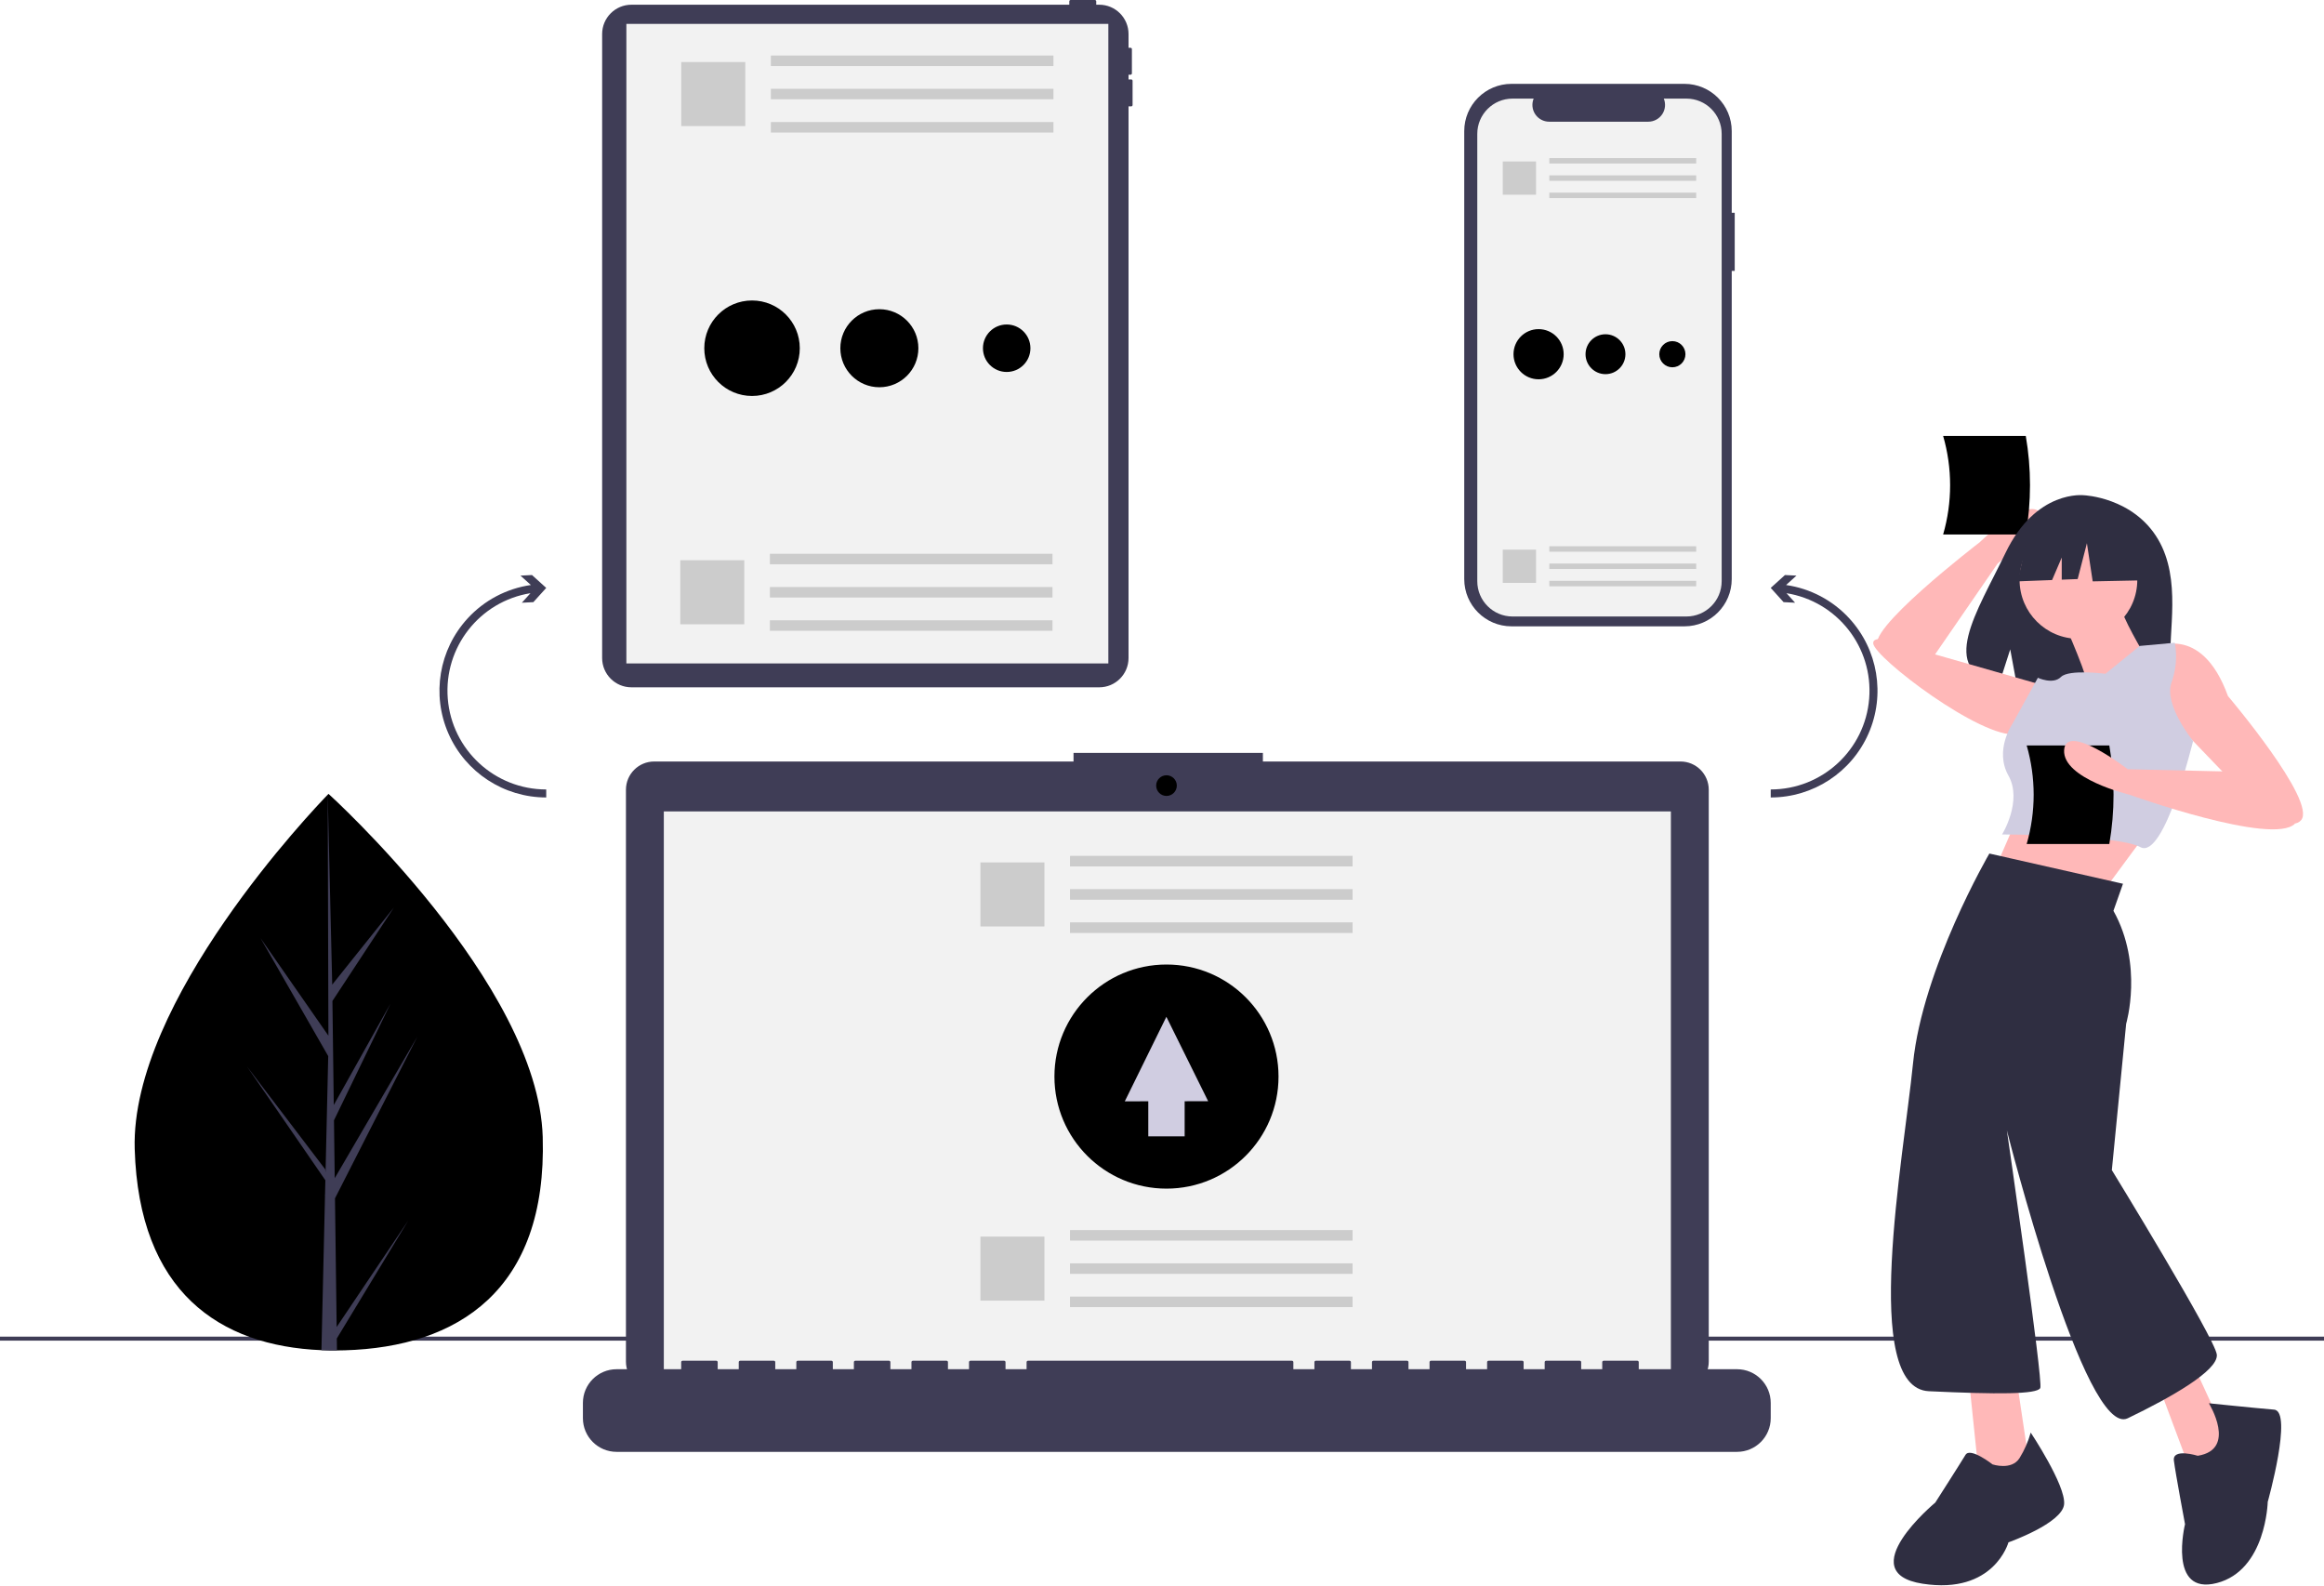
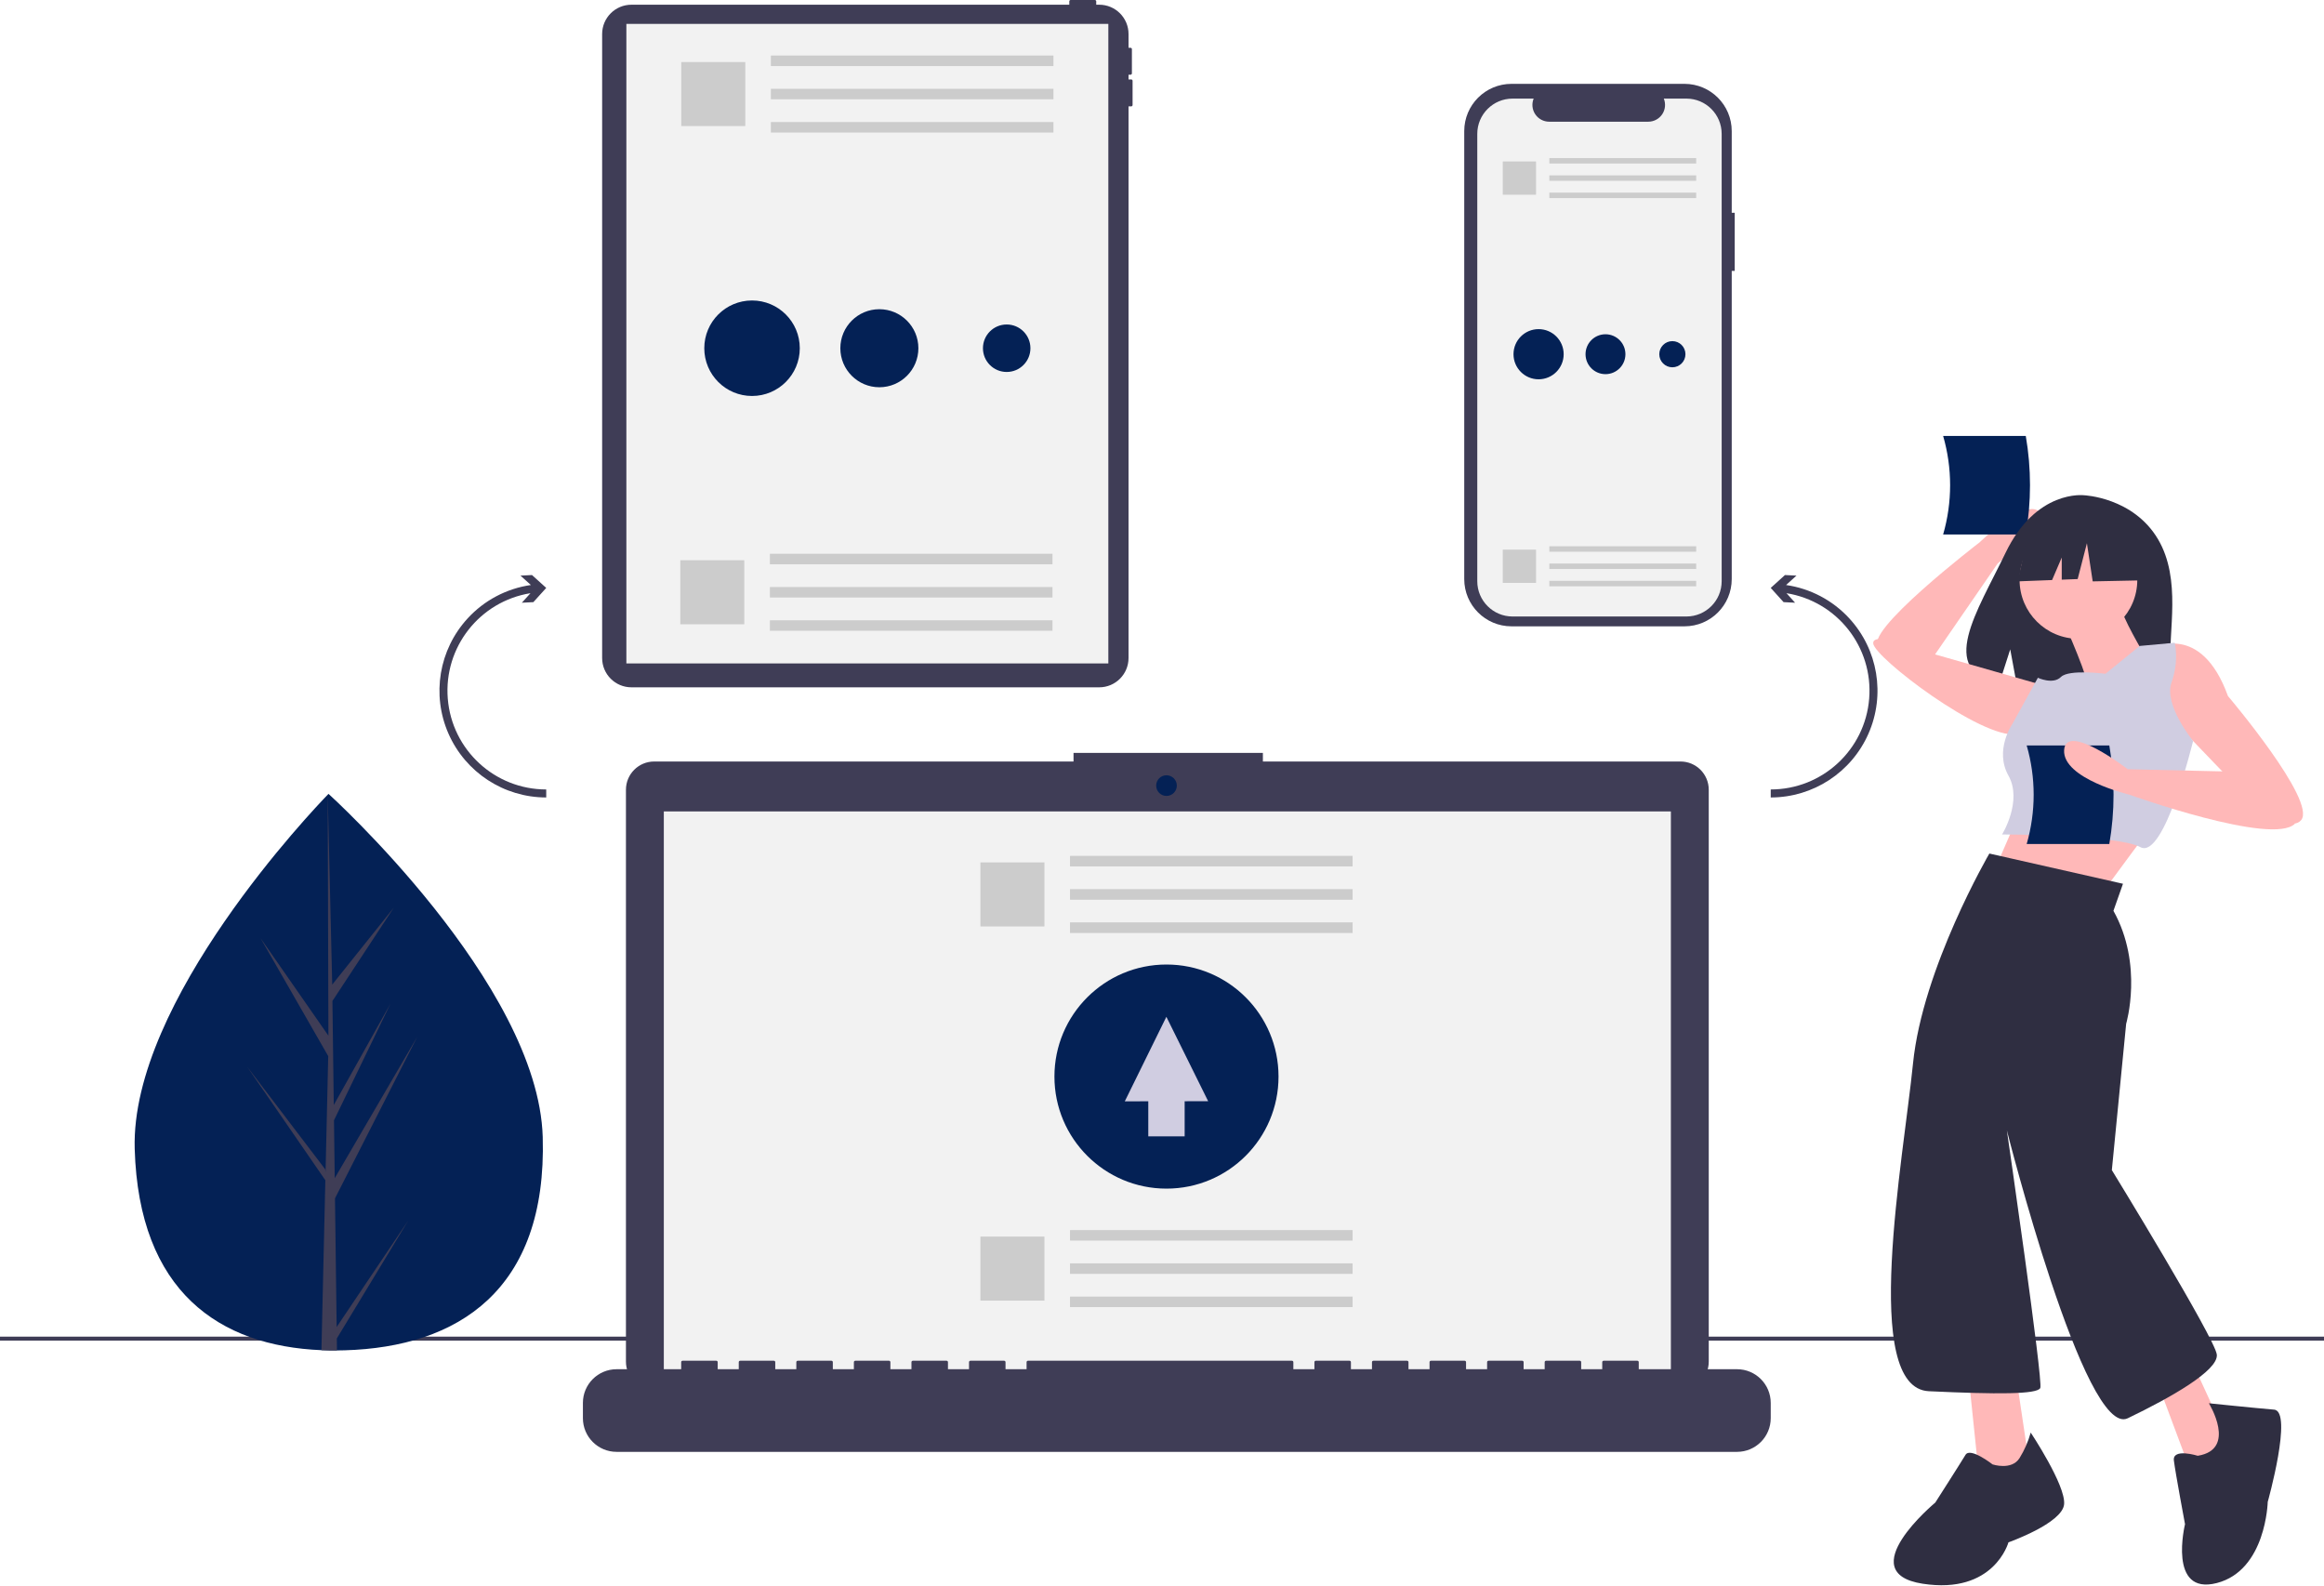
<svg xmlns="http://www.w3.org/2000/svg" id="b788e214-8c62-4533-b5b0-3b3e1bf4c8d8" data-name="Layer 1" width="1161.522" height="792.25" viewBox="0 0 1161.522 792.25">
  <path d="M584.621,93.574h-1.346v-2.355h1.009a.673.673,0,0,0,.673-.673V78.435a.673.673,0,0,0-.673-.673h-1.009V70.883a14.653,14.653,0,0,0-14.653-14.653h-1.495V54.548a.673.673,0,0,0-.673-.673H554.342a.673.673,0,0,0-.673.673v1.682H334.837a14.653,14.653,0,0,0-14.653,14.653v311.838a14.653,14.653,0,0,0,14.653,14.653H568.622a14.653,14.653,0,0,0,14.653-14.653V107.032h1.346a.673.673,0,0,0,.673-.673V94.247A.673.673,0,0,0,584.621,93.574Z" transform="translate(-19.23898 -53.87484)" fill="#3f3d56" />
  <rect x="313.055" y="11.94" width="240.89" height="319.62" fill="#f2f2f2" />
  <rect y="668" width="1161.522" height="2" fill="#3f3d56" />
-   <path d="M290.491,622.122c2.243,76.794-42.627,104.937-98.938,106.581q-1.962.057-3.906.07-3.917.03-7.758-.13c-50.927-2.114-91.24-29.148-93.325-100.566-2.158-73.909,89.578-169.939,96.461-177.042.006-0.0.006-0.0.012-.007.261-.271.395-.406.395-.406S288.249,545.335,290.491,622.122Z" transform="translate(-19.23898 -53.87484)" fill="#000000" />
+   <path d="M290.491,622.122c2.243,76.794-42.627,104.937-98.938,106.581q-1.962.057-3.906.07-3.917.03-7.758-.13c-50.927-2.114-91.24-29.148-93.325-100.566-2.158-73.909,89.578-169.939,96.461-177.042.006-0.0.006-0.0.012-.007.261-.271.395-.406.395-.406S288.249,545.335,290.491,622.122Z" transform="translate(-19.23898 -53.87484)" fill="#042155" />
  <path d="M187.499,717.066l35.771-53.194-35.697,58.917.075,5.986q-3.917.03-7.758-.13l1.774-76.942-.049-.594.065-.115.17-7.271-39.173-56.875,39.127,51.433.139,1.537,1.34-58.133L149.447,522.719l33.931,48.754-.354-120.436.001-.401.012.394,2.246,94.92,30.836-38.557-30.736,46.734.673,51.999,28.376-50.749-28.272,58.393.375,28.914,41.266-70.692-41.141,80.779Z" transform="translate(-19.23898 -53.87484)" fill="#3f3d56" />
  <path d="M886.239,160.207h-1.49V119.4A23.618,23.618,0,0,0,861.131,95.781H774.675a23.618,23.618,0,0,0-23.618,23.618V343.273a23.618,23.618,0,0,0,23.618,23.618H861.131a23.618,23.618,0,0,0,23.618-23.618V189.255H886.239Z" transform="translate(-19.23898 -53.87484)" fill="#3f3d56" />
  <path d="M879.72,120.788V344.335a17.639,17.639,0,0,1-17.635,17.642H775.211a17.638,17.638,0,0,1-17.635-17.642V120.788a17.637,17.637,0,0,1,17.635-17.635h10.54a8.379,8.379,0,0,0,7.759,11.542h49.53a8.379,8.379,0,0,0,7.759-11.542h11.285A17.637,17.637,0,0,1,879.72,120.788Z" transform="translate(-19.23898 -53.87484)" fill="#f2f2f2" />
  <rect x="774.348" y="79" width="73.396" height="2.727" fill="#ccc" />
  <rect x="774.348" y="87.636" width="73.396" height="2.727" fill="#ccc" />
  <rect x="774.348" y="96.273" width="73.396" height="2.727" fill="#ccc" />
  <rect x="751.073" y="80.686" width="16.629" height="16.629" fill="#ccc" />
  <rect x="774.348" y="273" width="73.396" height="2.727" fill="#ccc" />
  <rect x="774.348" y="281.636" width="73.396" height="2.727" fill="#ccc" />
  <rect x="774.348" y="290.273" width="73.396" height="2.727" fill="#ccc" />
  <rect x="751.073" y="274.685" width="16.629" height="16.629" fill="#ccc" />
  <path d="M859.147,434.443H650.425v-4.302H555.783v4.302H346.201a14.118,14.118,0,0,0-14.118,14.118V734.365a14.118,14.118,0,0,0,14.118,14.118H859.147a14.118,14.118,0,0,0,14.118-14.118V448.561A14.118,14.118,0,0,0,859.147,434.443Z" transform="translate(-19.23898 -53.87484)" fill="#3f3d56" />
  <rect x="331.772" y="405.519" width="503.325" height="283.927" fill="#f2f2f2" />
-   <circle cx="583.005" cy="392.613" r="5.162" fill="#000000" />
+   <circle cx="583.005" cy="392.613" r="5.162" fill="#042155" />
  <path d="M887.397,738.159H838.276v-3.539a.702.702,0,0,0-.702-.702H820.733a.702.702,0,0,0-.702.702v3.539h-10.526v-3.539a.702.702,0,0,0-.702-.702H791.962a.702.702,0,0,0-.702.702v3.539h-10.526v-3.539a.702.702,0,0,0-.702-.702H763.191a.702.702,0,0,0-.702.702v3.539H751.963v-3.539a.702.702,0,0,0-.702-.702H734.42a.702.702,0,0,0-.702.702v3.539H723.192v-3.539a.702.702,0,0,0-.702-.702H705.649a.702.702,0,0,0-.702.702v3.539h-10.526v-3.539a.702.702,0,0,0-.702-.702H676.878a.702.702,0,0,0-.702.702v3.539h-10.526v-3.539a.702.702,0,0,0-.702-.702H533.022a.702.702,0,0,0-.702.702v3.539h-10.526v-3.539a.702.702,0,0,0-.702-.702H504.251a.702.702,0,0,0-.702.702v3.539h-10.526v-3.539a.702.702,0,0,0-.702-.702H475.48a.702.702,0,0,0-.702.702v3.539h-10.526v-3.539a.702.702,0,0,0-.702-.702H446.709a.702.702,0,0,0-.702.702v3.539h-10.526v-3.539a.702.702,0,0,0-.702-.702H417.938a.702.702,0,0,0-.702.702v3.539h-10.526v-3.539a.702.702,0,0,0-.702-.702H389.167a.702.702,0,0,0-.702.702v3.539h-10.526v-3.539a.702.702,0,0,0-.702-.702H360.396a.702.702,0,0,0-.702.702v3.539H327.415a16.842,16.842,0,0,0-16.842,16.842v7.615a16.842,16.842,0,0,0,16.842,16.842H887.397A16.842,16.842,0,0,0,904.239,762.616v-7.615A16.842,16.842,0,0,0,887.397,738.159Z" transform="translate(-19.23898 -53.87484)" fill="#3f3d56" />
  <rect x="534.788" y="427.757" width="141.24" height="5.248" fill="#e6e6e6" />
  <rect x="534.788" y="444.376" width="141.24" height="5.248" fill="#e6e6e6" />
  <rect x="534.788" y="460.995" width="141.24" height="5.248" fill="#e6e6e6" />
  <rect x="534.788" y="427.757" width="141.24" height="5.248" fill="#ccc" />
  <rect x="534.788" y="444.376" width="141.24" height="5.248" fill="#ccc" />
  <rect x="534.788" y="460.995" width="141.24" height="5.248" fill="#ccc" />
  <rect x="490" y="431" width="32" height="32" fill="#ccc" />
  <rect x="534.788" y="614.756" width="141.24" height="5.248" fill="#ccc" />
  <rect x="534.788" y="631.376" width="141.24" height="5.248" fill="#ccc" />
  <rect x="534.788" y="647.995" width="141.24" height="5.248" fill="#ccc" />
  <rect x="490" y="618" width="32" height="32" fill="#ccc" />
  <path d="M943.511,362.922a53.197,53.197,0,0,0-31.606-16.678l5.198-4.696-5.751-.29-7.115,6.431,6.431,7.115,5.751.29-4.309-4.764a49.359,49.359,0,0,1-7.872,98.087v4a53.364,53.364,0,0,0,39.272-89.494Z" transform="translate(-19.23898 -53.87484)" fill="#3f3d56" />
  <path d="M252.967,362.922a53.197,53.197,0,0,1,31.606-16.678l-5.198-4.696,5.751-.29,7.115,6.431-6.431,7.115-5.751.29,4.309-4.764a49.359,49.359,0,0,0,7.872,98.087v4a53.364,53.364,0,0,1-39.272-89.494Z" transform="translate(-19.23898 -53.87484)" fill="#3f3d56" />
  <rect x="385.274" y="27.756" width="141.24" height="5.248" fill="#ccc" />
  <rect x="385.274" y="44.376" width="141.24" height="5.248" fill="#ccc" />
  <rect x="385.274" y="60.995" width="141.24" height="5.248" fill="#ccc" />
  <rect x="340.486" y="31" width="32" height="32" fill="#ccc" />
  <rect x="384.788" y="276.757" width="141.24" height="5.248" fill="#ccc" />
  <rect x="384.788" y="293.376" width="141.24" height="5.248" fill="#ccc" />
  <rect x="384.788" y="309.995" width="141.24" height="5.248" fill="#ccc" />
  <rect x="340" y="280" width="32" height="32" fill="#ccc" />
  <path d="M985.771,381.797l31.894-46.306s27.773-22.269,19.813-26.605-28.8,15.993-28.8,15.993-60.124,46.093-50.21,52.526S985.771,381.797,985.771,381.797Z" transform="translate(-19.23898 -53.87484)" fill="#ffb8b8" />
-   <path d="M990.406,320.986h41.304a144.462,144.462,0,0,0,0-49.247H990.406A88.611,88.611,0,0,1,990.406,320.986Z" transform="translate(-19.23898 -53.87484)" fill="#000000" />
+   <path d="M990.406,320.986h41.304a144.462,144.462,0,0,0,0-49.247H990.406A88.611,88.611,0,0,1,990.406,320.986Z" transform="translate(-19.23898 -53.87484)" fill="#042155" />
  <path d="M1097.791,323.336c-12.412-20.973-36.969-21.95-36.969-21.95s-23.929-3.06-39.279,28.882c-14.308,29.773-34.054,58.519-3.179,65.488l5.577-17.358,3.454,18.65a120.807,120.807,0,0,0,13.21.226c33.065-1.068,64.554.312,63.54-11.553C1102.797,369.948,1109.734,343.516,1097.791,323.336Z" transform="translate(-19.23898 -53.87484)" fill="#2f2e41" />
  <path d="M1031.796,452.616l-15.9,36.57,55.651,8.745s26.235-35.775,28.62-38.16Z" transform="translate(-19.23898 -53.87484)" fill="#ffb8b8" />
  <circle cx="1038.792" cy="289.825" r="29.415" fill="#ffb8b8" />
  <path d="M1050.876,365.165s13.515,30.21,11.925,33.39,28.62-16.695,28.62-16.695-12.72-21.465-11.925-24.645Z" transform="translate(-19.23898 -53.87484)" fill="#ffb8b8" />
  <path d="M1095.396,377.885s23.85-13.515,37.365,23.85c0,0,44.52,52.471,36.57,62.011s-38.16-23.055-38.16-23.055l-19.08-19.875s-27.03-7.155-24.645-22.26S1095.396,377.885,1095.396,377.885Z" transform="translate(-19.23898 -53.87484)" fill="#ffb8b8" />
  <path d="M1039.746,396.17l-55.651-15.9s-29.415-11.925-28.62-4.77,54.061,47.701,71.551,45.316S1039.746,396.17,1039.746,396.17Z" transform="translate(-19.23898 -53.87484)" fill="#ffb8b8" />
  <path d="M1071.546,390.605s-18.285-2.385-22.26,1.59-11.528.398-11.528.398L1025.038,415.648s-9.143,13.118-1.988,25.838-3.18,29.415-3.18,29.415,57.241,0,69.166,6.36,26.298-53.068,26.298-53.068-14.77-18.085-10.795-29.215,1.59-19.875,1.59-19.875l-17.49,1.59Z" transform="translate(-19.23898 -53.87484)" fill="#d0cde1" />
  <polygon points="983.936 688.124 990.297 749.34 1014.942 736.62 1006.992 683.354 983.936 688.124" fill="#ffb8b8" />
  <polygon points="1076.952 687.329 1097.648 742.67 1117.523 728.36 1092.853 674.609 1076.952 687.329" fill="#ffb8b8" />
  <path d="M1034.181,769.824a49.649,49.649,0,0,1-5.565,12.72c-3.975,6.36-13.515,3.18-13.515,3.18s-11.13-8.745-13.515-4.77-15.105,23.85-15.105,23.85-42.135,34.98-6.36,40.545,42.93-20.67,42.93-20.67,27.03-9.54,27.825-19.08S1034.181,769.824,1034.181,769.824Z" transform="translate(-19.23898 -53.87484)" fill="#2f2e41" />
  <path d="M1117.657,781.414s-12.72-3.975-11.925,2.385,5.565,31.8,5.565,31.8-8.745,35.775,15.9,29.415,25.44-40.545,25.44-40.545,12.72-45.316,3.18-46.111-32.595-3.18-32.595-3.18S1137.532,778.234,1117.657,781.414Z" transform="translate(-19.23898 -53.87484)" fill="#2f2e41" />
  <polygon points="1073.065 267.439 1048.804 254.731 1015.301 259.93 1008.369 290.545 1025.624 289.881 1030.444 278.634 1030.444 289.696 1038.406 289.389 1043.027 271.483 1045.916 290.545 1074.22 289.967 1073.065 267.439" fill="#2f2e41" />
  <path d="M1080.291,495.546l-66.781-15.105s-33.39,57.241-38.16,104.941-26.235,162.182,7.95,163.772,54.061,1.59,55.651-1.59-16.695-128.791-16.695-128.791,38.955,154.232,60.421,143.897,45.316-23.85,44.52-31.8-52.471-92.221-52.471-92.221l7.155-73.141s8.745-29.415-6.36-56.446Z" transform="translate(-19.23898 -53.87484)" fill="#2f2e41" />
-   <path d="M1032.162,475.672h41.304a144.462,144.462,0,0,0,0-49.247H1032.162A88.612,88.612,0,0,1,1032.162,475.672Z" transform="translate(-19.23898 -53.87484)" fill="#000000" />
+   <path d="M1032.162,475.672h41.304a144.462,144.462,0,0,0,0-49.247H1032.162A88.612,88.612,0,0,1,1032.162,475.672Z" transform="translate(-19.23898 -53.87484)" fill="#042155" />
  <path d="M1152.637,439.896l-69.961-1.59s-31.005-23.85-31.8-9.54,32.595,22.26,32.595,22.26,71.782,25.758,82.797,14.469Z" transform="translate(-19.23898 -53.87484)" fill="#ffb8b8" />
-   <circle cx="375.864" cy="174.031" r="23.864" fill="#000000" />
-   <circle cx="439.5" cy="174.031" r="19.5" fill="#000000" />
-   <circle cx="503.136" cy="174.031" r="11.864" fill="#000000" />
-   <circle cx="768.978" cy="177.02" r="12.536" fill="#000000" />
-   <circle cx="802.409" cy="177.02" r="9.967" fill="#000000" />
-   <circle cx="835.839" cy="177.02" r="6.536" fill="#000000" />
-   <circle cx="583" cy="538.032" r="56" fill="#000000" />
+   <circle cx="375.864" cy="174.031" r="23.864" fill="#042155" />
+   <circle cx="439.5" cy="174.031" r="19.5" fill="#042155" />
+   <circle cx="503.136" cy="174.031" r="11.864" fill="#042155" />
+   <circle cx="768.978" cy="177.02" r="12.536" fill="#042155" />
+   <circle cx="802.409" cy="177.02" r="9.967" fill="#042155" />
+   <circle cx="835.839" cy="177.02" r="6.536" fill="#042155" />
+   <circle cx="583" cy="538.032" r="56" fill="#042155" />
  <polygon points="603.834 550.347 582.946 508.159 562.166 550.401 573.908 550.386 573.908 567.904 592.083 567.904 592.083 550.362 603.834 550.347" fill="#d0cde1" />
</svg>
